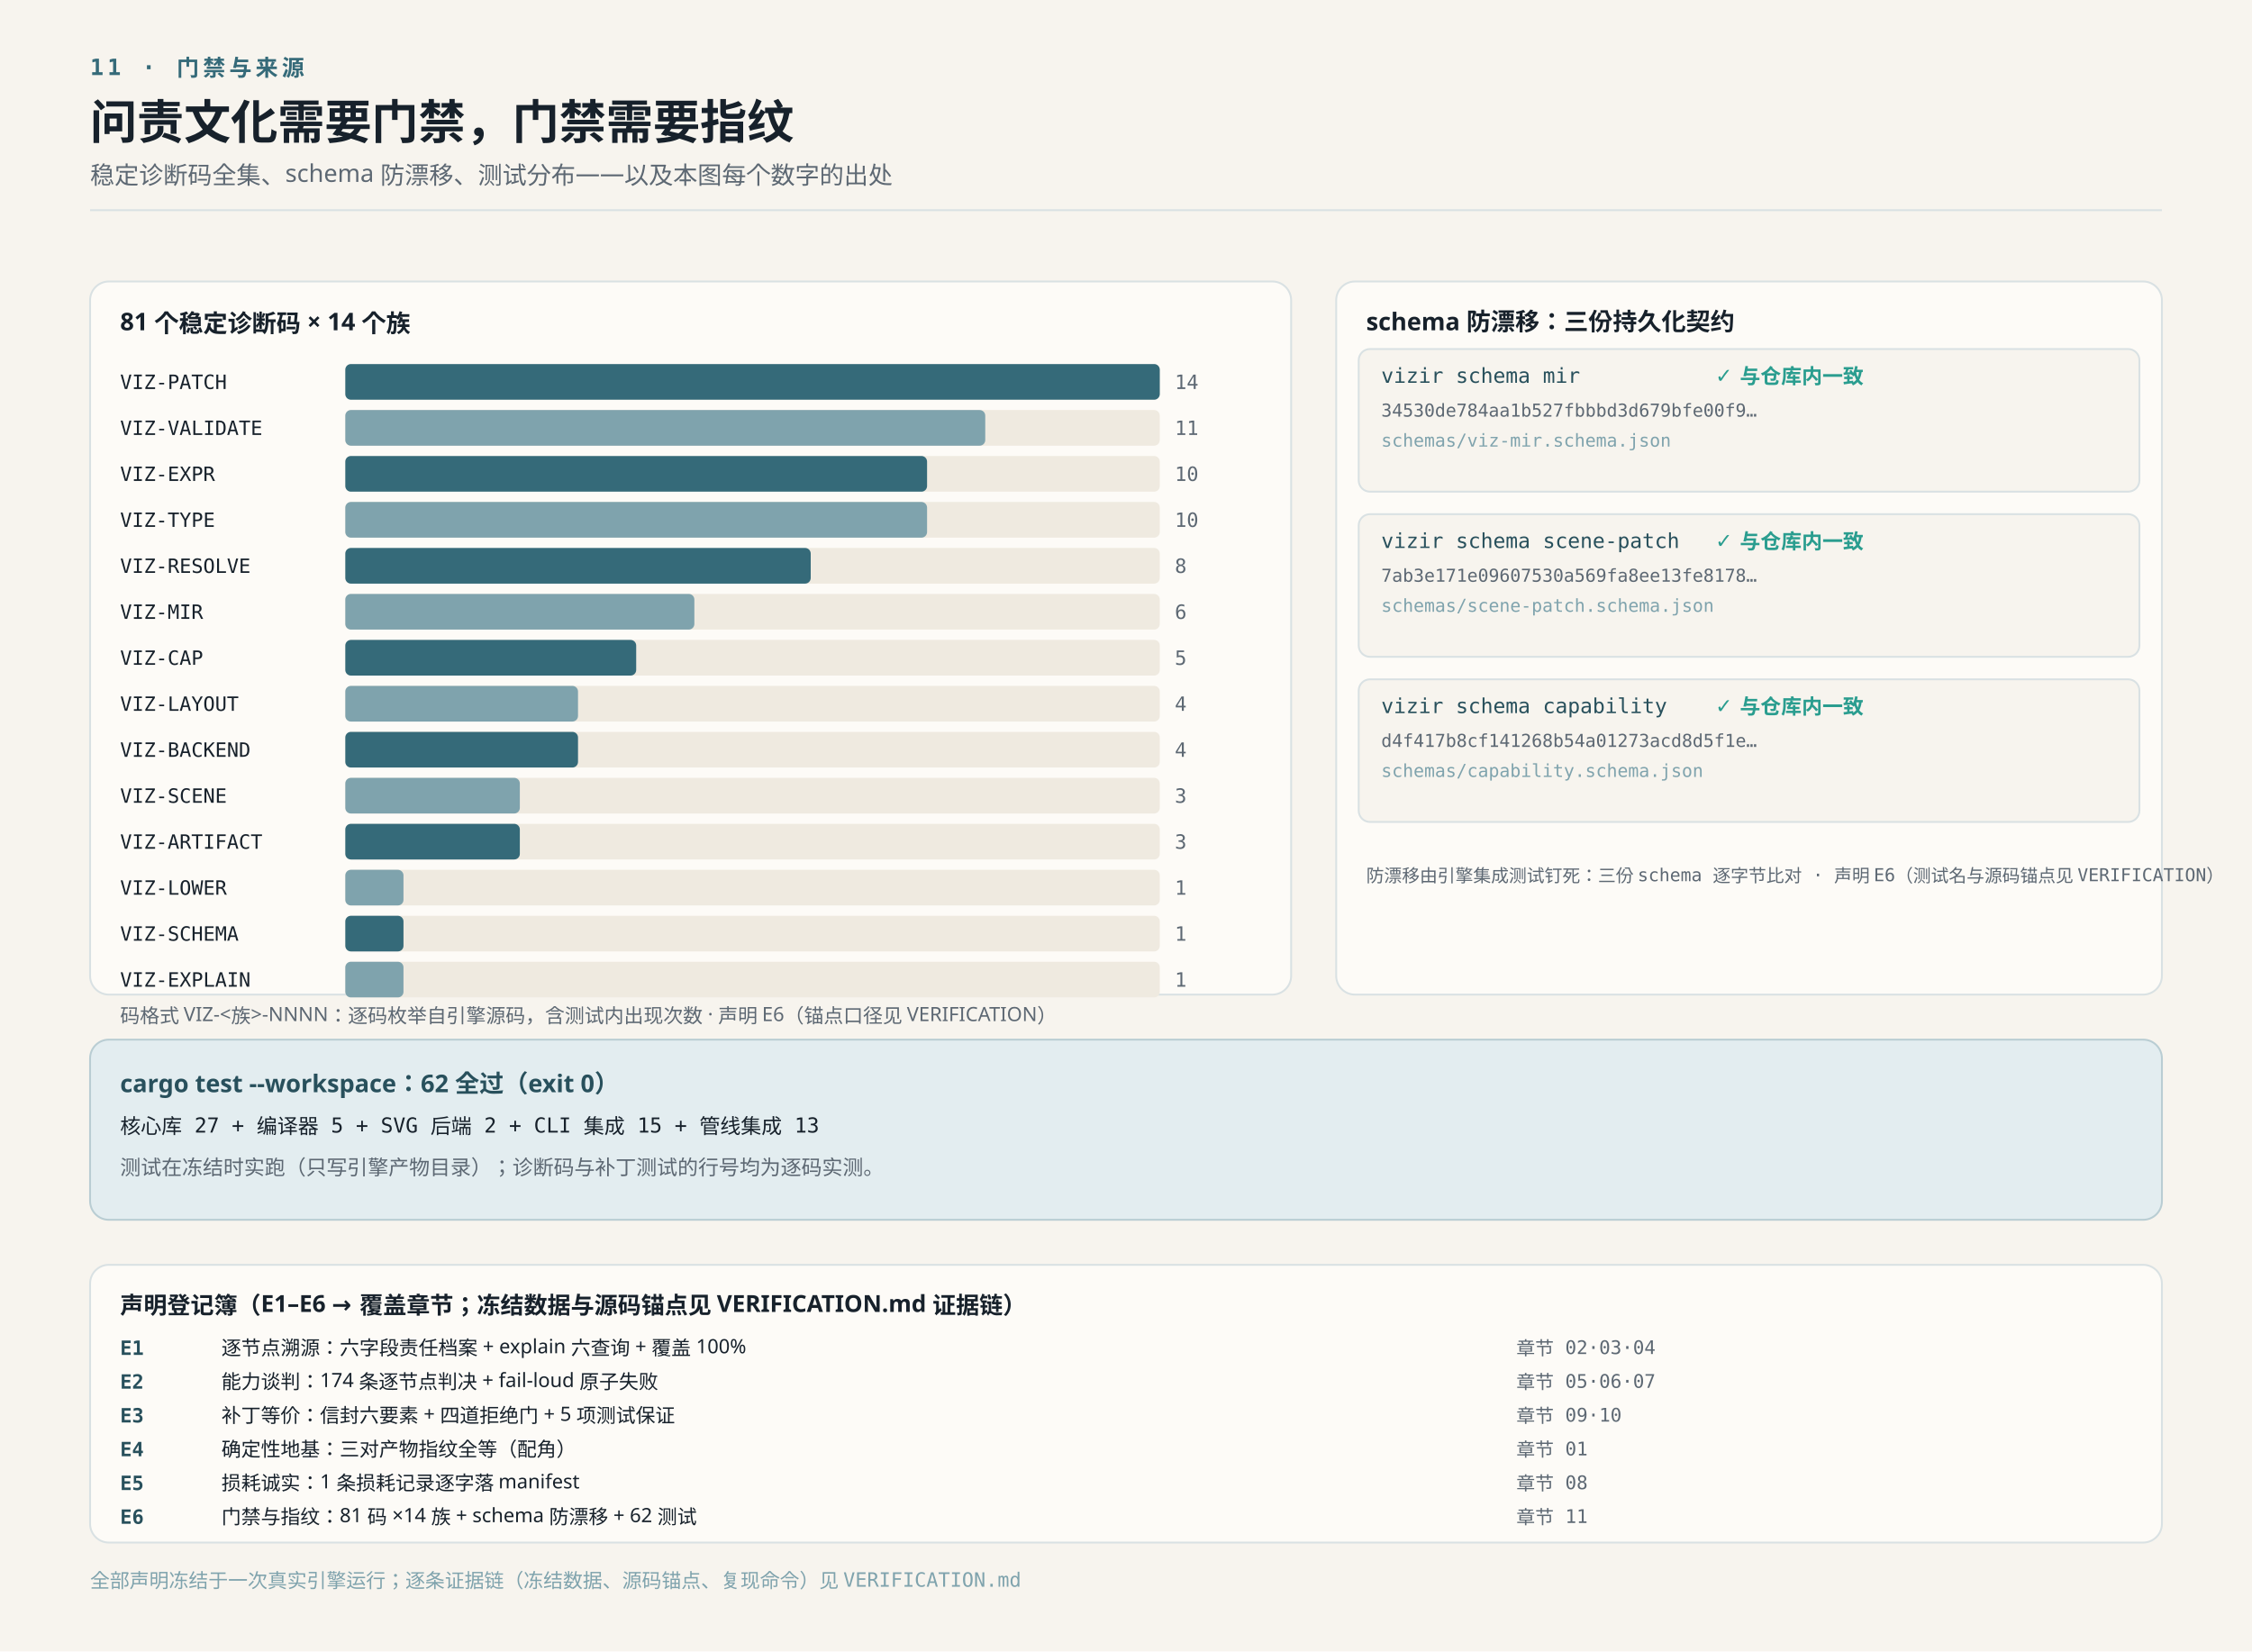
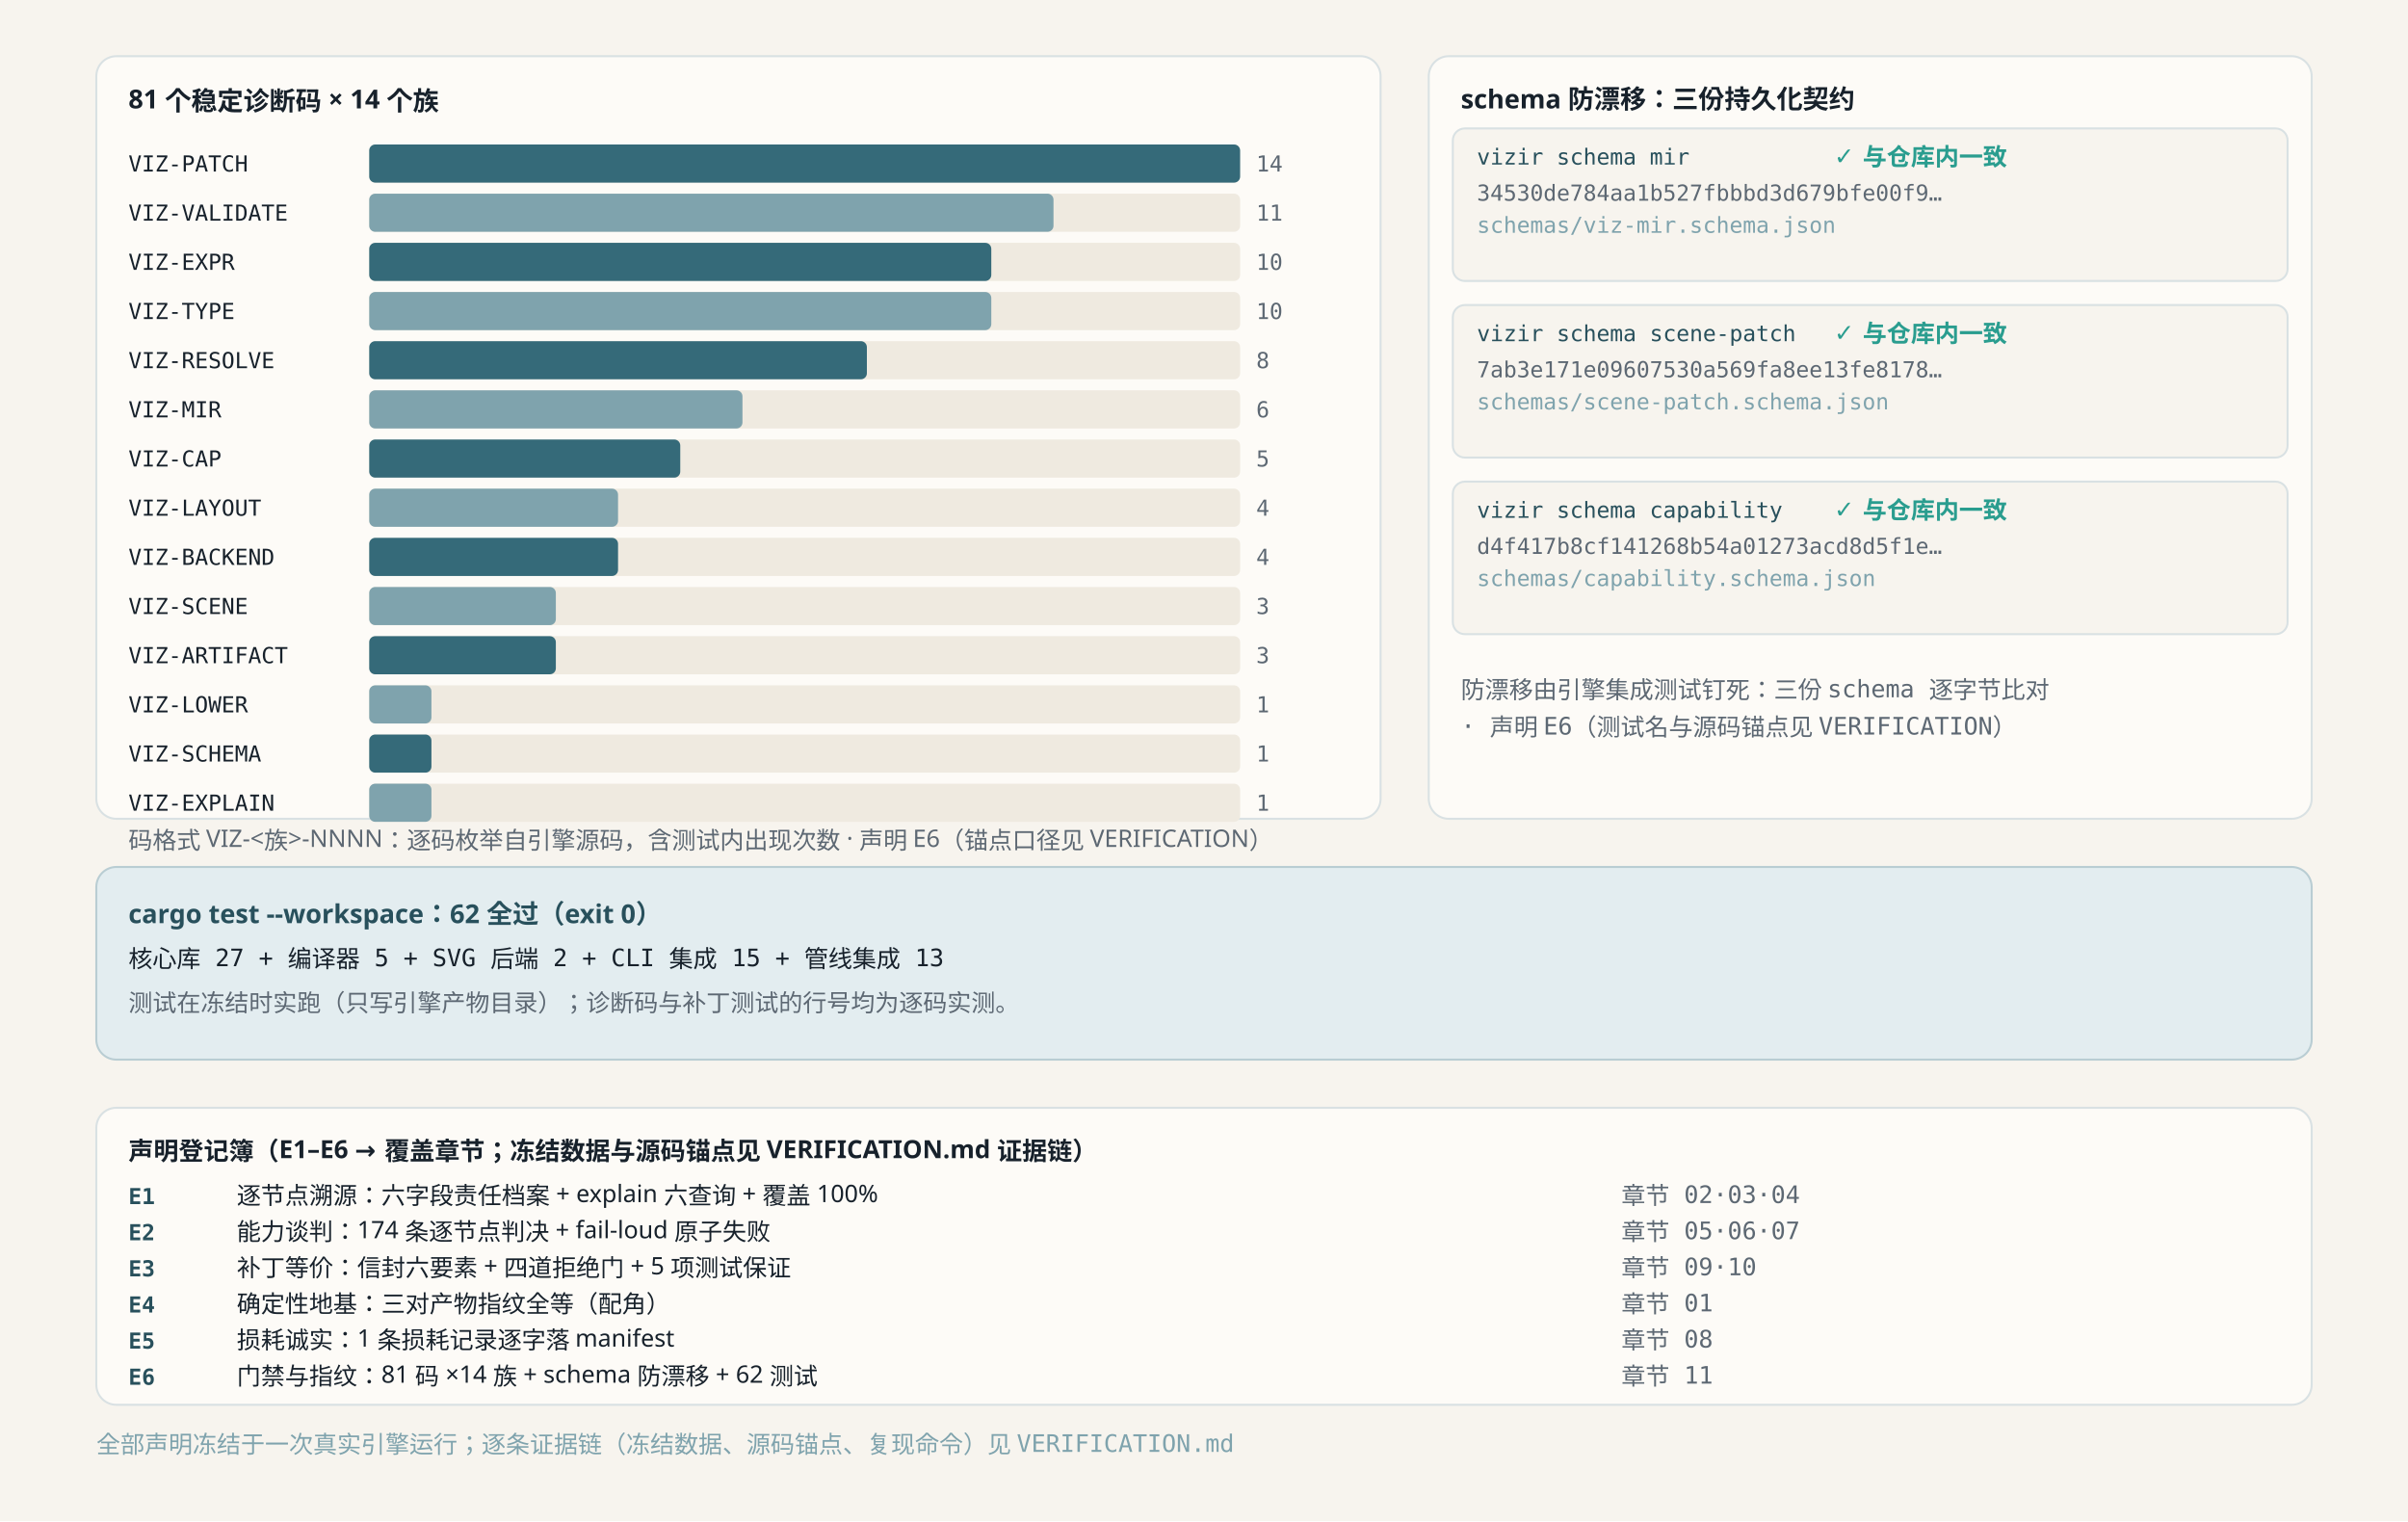
- <svg xmlns="http://www.w3.org/2000/svg" viewBox="0 0 1200 880" width="1200" height="880">
-   <rect x="0" y="0" width="1200" height="880" fill="#F7F4EE" />
-   <text x="48" y="40" font-size="12" fill="#356A79" font-family="'0xProto Nerd Font','SF Mono',Menlo,monospace" font-weight="700" text-anchor="start" letter-spacing="2">11 · 门禁与来源</text>
-   <text x="48" y="74" font-size="25" fill="#17212B" font-family="'Source Han Serif SC','PingFang SC',serif" font-weight="700" text-anchor="start">问责文化需要门禁，门禁需要指纹</text>
-   <text x="48" y="98" font-size="13" fill="#5D6873" font-family="'Source Han Sans SC','PingFang SC',sans-serif" font-weight="400" text-anchor="start">稳定诊断码全集、schema 防漂移、测试分布——以及本图每个数字的出处</text>
-   <line x1="48" y1="112" x2="1152" y2="112" stroke="#D9E1E3" stroke-width="1" />
-   <rect x="48" y="150" width="640" height="380" fill="#FDFBF7" stroke="#D9E1E3" stroke-width="1" rx="10" />
-   <text x="64" y="176" font-size="13" fill="#17212B" font-family="'Source Han Sans SC','PingFang SC',sans-serif" font-weight="700" text-anchor="start">81 个稳定诊断码 × 14 个族</text>
-   <text x="64" y="207.28" font-size="10.5" fill="#17212B" font-family="'0xProto Nerd Font','SF Mono',Menlo,monospace" font-weight="400" text-anchor="start">VIZ-PATCH</text>
-   <rect x="184" y="194" width="434" height="19" fill="#EFEAE0" rx="3" />
-   <rect x="184" y="194" width="434.0" height="19" fill="#356A79" rx="3" />
-   <text x="626" y="207.28" font-size="10.5" fill="#5D6873" font-family="'0xProto Nerd Font','SF Mono',Menlo,monospace" font-weight="400" text-anchor="start">14</text>
-   <text x="64" y="231.78" font-size="10.5" fill="#17212B" font-family="'0xProto Nerd Font','SF Mono',Menlo,monospace" font-weight="400" text-anchor="start">VIZ-VALIDATE</text>
-   <rect x="184" y="218.5" width="434" height="19" fill="#EFEAE0" rx="3" />
-   <rect x="184" y="218.5" width="341.0" height="19" fill="#7FA3AD" rx="3" />
-   <text x="626" y="231.78" font-size="10.5" fill="#5D6873" font-family="'0xProto Nerd Font','SF Mono',Menlo,monospace" font-weight="400" text-anchor="start">11</text>
-   <text x="64" y="256.28" font-size="10.5" fill="#17212B" font-family="'0xProto Nerd Font','SF Mono',Menlo,monospace" font-weight="400" text-anchor="start">VIZ-EXPR</text>
-   <rect x="184" y="243.0" width="434" height="19" fill="#EFEAE0" rx="3" />
-   <rect x="184" y="243.0" width="310.0" height="19" fill="#356A79" rx="3" />
-   <text x="626" y="256.28" font-size="10.5" fill="#5D6873" font-family="'0xProto Nerd Font','SF Mono',Menlo,monospace" font-weight="400" text-anchor="start">10</text>
-   <text x="64" y="280.78" font-size="10.5" fill="#17212B" font-family="'0xProto Nerd Font','SF Mono',Menlo,monospace" font-weight="400" text-anchor="start">VIZ-TYPE</text>
-   <rect x="184" y="267.5" width="434" height="19" fill="#EFEAE0" rx="3" />
-   <rect x="184" y="267.5" width="310.0" height="19" fill="#7FA3AD" rx="3" />
-   <text x="626" y="280.78" font-size="10.5" fill="#5D6873" font-family="'0xProto Nerd Font','SF Mono',Menlo,monospace" font-weight="400" text-anchor="start">10</text>
-   <text x="64" y="305.28" font-size="10.5" fill="#17212B" font-family="'0xProto Nerd Font','SF Mono',Menlo,monospace" font-weight="400" text-anchor="start">VIZ-RESOLVE</text>
-   <rect x="184" y="292.0" width="434" height="19" fill="#EFEAE0" rx="3" />
-   <rect x="184" y="292.0" width="248.0" height="19" fill="#356A79" rx="3" />
-   <text x="626" y="305.28" font-size="10.5" fill="#5D6873" font-family="'0xProto Nerd Font','SF Mono',Menlo,monospace" font-weight="400" text-anchor="start">8</text>
-   <text x="64" y="329.78" font-size="10.5" fill="#17212B" font-family="'0xProto Nerd Font','SF Mono',Menlo,monospace" font-weight="400" text-anchor="start">VIZ-MIR</text>
-   <rect x="184" y="316.5" width="434" height="19" fill="#EFEAE0" rx="3" />
-   <rect x="184" y="316.5" width="186.0" height="19" fill="#7FA3AD" rx="3" />
-   <text x="626" y="329.78" font-size="10.5" fill="#5D6873" font-family="'0xProto Nerd Font','SF Mono',Menlo,monospace" font-weight="400" text-anchor="start">6</text>
-   <text x="64" y="354.28" font-size="10.5" fill="#17212B" font-family="'0xProto Nerd Font','SF Mono',Menlo,monospace" font-weight="400" text-anchor="start">VIZ-CAP</text>
-   <rect x="184" y="341.0" width="434" height="19" fill="#EFEAE0" rx="3" />
-   <rect x="184" y="341.0" width="155.0" height="19" fill="#356A79" rx="3" />
-   <text x="626" y="354.28" font-size="10.5" fill="#5D6873" font-family="'0xProto Nerd Font','SF Mono',Menlo,monospace" font-weight="400" text-anchor="start">5</text>
-   <text x="64" y="378.78" font-size="10.5" fill="#17212B" font-family="'0xProto Nerd Font','SF Mono',Menlo,monospace" font-weight="400" text-anchor="start">VIZ-LAYOUT</text>
-   <rect x="184" y="365.5" width="434" height="19" fill="#EFEAE0" rx="3" />
-   <rect x="184" y="365.5" width="124.0" height="19" fill="#7FA3AD" rx="3" />
-   <text x="626" y="378.78" font-size="10.5" fill="#5D6873" font-family="'0xProto Nerd Font','SF Mono',Menlo,monospace" font-weight="400" text-anchor="start">4</text>
-   <text x="64" y="403.28" font-size="10.5" fill="#17212B" font-family="'0xProto Nerd Font','SF Mono',Menlo,monospace" font-weight="400" text-anchor="start">VIZ-BACKEND</text>
-   <rect x="184" y="390.0" width="434" height="19" fill="#EFEAE0" rx="3" />
-   <rect x="184" y="390.0" width="124.0" height="19" fill="#356A79" rx="3" />
-   <text x="626" y="403.28" font-size="10.5" fill="#5D6873" font-family="'0xProto Nerd Font','SF Mono',Menlo,monospace" font-weight="400" text-anchor="start">4</text>
-   <text x="64" y="427.78" font-size="10.5" fill="#17212B" font-family="'0xProto Nerd Font','SF Mono',Menlo,monospace" font-weight="400" text-anchor="start">VIZ-SCENE</text>
-   <rect x="184" y="414.5" width="434" height="19" fill="#EFEAE0" rx="3" />
-   <rect x="184" y="414.5" width="93.0" height="19" fill="#7FA3AD" rx="3" />
-   <text x="626" y="427.78" font-size="10.5" fill="#5D6873" font-family="'0xProto Nerd Font','SF Mono',Menlo,monospace" font-weight="400" text-anchor="start">3</text>
-   <text x="64" y="452.28" font-size="10.5" fill="#17212B" font-family="'0xProto Nerd Font','SF Mono',Menlo,monospace" font-weight="400" text-anchor="start">VIZ-ARTIFACT</text>
-   <rect x="184" y="439.0" width="434" height="19" fill="#EFEAE0" rx="3" />
-   <rect x="184" y="439.0" width="93.0" height="19" fill="#356A79" rx="3" />
-   <text x="626" y="452.28" font-size="10.5" fill="#5D6873" font-family="'0xProto Nerd Font','SF Mono',Menlo,monospace" font-weight="400" text-anchor="start">3</text>
-   <text x="64" y="476.78" font-size="10.5" fill="#17212B" font-family="'0xProto Nerd Font','SF Mono',Menlo,monospace" font-weight="400" text-anchor="start">VIZ-LOWER</text>
-   <rect x="184" y="463.5" width="434" height="19" fill="#EFEAE0" rx="3" />
-   <rect x="184" y="463.5" width="31.0" height="19" fill="#7FA3AD" rx="3" />
-   <text x="626" y="476.78" font-size="10.5" fill="#5D6873" font-family="'0xProto Nerd Font','SF Mono',Menlo,monospace" font-weight="400" text-anchor="start">1</text>
-   <text x="64" y="501.28" font-size="10.5" fill="#17212B" font-family="'0xProto Nerd Font','SF Mono',Menlo,monospace" font-weight="400" text-anchor="start">VIZ-SCHEMA</text>
-   <rect x="184" y="488.0" width="434" height="19" fill="#EFEAE0" rx="3" />
-   <rect x="184" y="488.0" width="31.0" height="19" fill="#356A79" rx="3" />
-   <text x="626" y="501.28" font-size="10.5" fill="#5D6873" font-family="'0xProto Nerd Font','SF Mono',Menlo,monospace" font-weight="400" text-anchor="start">1</text>
-   <text x="64" y="525.78" font-size="10.5" fill="#17212B" font-family="'0xProto Nerd Font','SF Mono',Menlo,monospace" font-weight="400" text-anchor="start">VIZ-EXPLAIN</text>
-   <rect x="184" y="512.5" width="434" height="19" fill="#EFEAE0" rx="3" />
-   <rect x="184" y="512.5" width="31.0" height="19" fill="#7FA3AD" rx="3" />
-   <text x="626" y="525.78" font-size="10.5" fill="#5D6873" font-family="'0xProto Nerd Font','SF Mono',Menlo,monospace" font-weight="400" text-anchor="start">1</text>
-   <text x="64" y="545.0" font-size="10.5" fill="#5D6873" font-family="'Source Han Sans SC','PingFang SC',sans-serif" font-weight="400" text-anchor="start">码格式 VIZ-&lt;族&gt;-NNNN：逐码枚举自引擎源码，含测试内出现次数 · 声明 E6（锚点口径见 VERIFICATION）</text>
-   <rect x="712" y="150" width="440" height="380" fill="#FDFBF7" stroke="#D9E1E3" stroke-width="1" rx="10" />
-   <text x="728" y="176" font-size="13" fill="#17212B" font-family="'Source Han Sans SC','PingFang SC',sans-serif" font-weight="700" text-anchor="start">schema 防漂移：三份持久化契约</text>
-   <rect x="724" y="186" width="416" height="76" fill="#F7F4EE" stroke="#D9E1E3" stroke-width="1" rx="6" />
-   <text x="736" y="204" font-size="11" fill="#28505C" font-family="'0xProto Nerd Font','SF Mono',Menlo,monospace" font-weight="400" text-anchor="start">vizir schema mir</text>
-   <text x="914" y="204" font-size="11" fill="#2A9D8F" font-family="'Source Han Sans SC','PingFang SC',sans-serif" font-weight="700" text-anchor="start">✓ 与仓库内一致</text>
-   <text x="736" y="222" font-size="9.5" fill="#5D6873" font-family="'0xProto Nerd Font','SF Mono',Menlo,monospace" font-weight="400" text-anchor="start">34530de784aa1b527fbbbd3d679bfe00f9…</text>
-   <text x="736" y="238" font-size="9.5" fill="#7FA3AD" font-family="'0xProto Nerd Font','SF Mono',Menlo,monospace" font-weight="400" text-anchor="start">schemas/viz-mir.schema.json</text>
-   <rect x="724" y="274" width="416" height="76" fill="#F7F4EE" stroke="#D9E1E3" stroke-width="1" rx="6" />
-   <text x="736" y="292" font-size="11" fill="#28505C" font-family="'0xProto Nerd Font','SF Mono',Menlo,monospace" font-weight="400" text-anchor="start">vizir schema scene-patch</text>
-   <text x="914" y="292" font-size="11" fill="#2A9D8F" font-family="'Source Han Sans SC','PingFang SC',sans-serif" font-weight="700" text-anchor="start">✓ 与仓库内一致</text>
-   <text x="736" y="310" font-size="9.5" fill="#5D6873" font-family="'0xProto Nerd Font','SF Mono',Menlo,monospace" font-weight="400" text-anchor="start">7ab3e171e09607530a569fa8ee13fe8178…</text>
-   <text x="736" y="326" font-size="9.5" fill="#7FA3AD" font-family="'0xProto Nerd Font','SF Mono',Menlo,monospace" font-weight="400" text-anchor="start">schemas/scene-patch.schema.json</text>
-   <rect x="724" y="362" width="416" height="76" fill="#F7F4EE" stroke="#D9E1E3" stroke-width="1" rx="6" />
-   <text x="736" y="380" font-size="11" fill="#28505C" font-family="'0xProto Nerd Font','SF Mono',Menlo,monospace" font-weight="400" text-anchor="start">vizir schema capability</text>
-   <text x="914" y="380" font-size="11" fill="#2A9D8F" font-family="'Source Han Sans SC','PingFang SC',sans-serif" font-weight="700" text-anchor="start">✓ 与仓库内一致</text>
-   <text x="736" y="398" font-size="9.5" fill="#5D6873" font-family="'0xProto Nerd Font','SF Mono',Menlo,monospace" font-weight="400" text-anchor="start">d4f417b8cf141268b54a01273acd8d5f1e…</text>
-   <text x="736" y="414" font-size="9.5" fill="#7FA3AD" font-family="'0xProto Nerd Font','SF Mono',Menlo,monospace" font-weight="400" text-anchor="start">schemas/capability.schema.json</text>
-   <text x="728" y="470" font-size="9.5" fill="#5D6873" font-family="'0xProto Nerd Font','SF Mono',Menlo,monospace" font-weight="400" text-anchor="start">防漂移由引擎集成测试钉死：三份 schema 逐字节比对 · 声明 E6（测试名与源码锚点见 VERIFICATION）</text>
-   <rect x="48" y="554" width="1104" height="96" fill="#E3EDF0" stroke="#B9CDD3" stroke-width="1" rx="10" />
-   <text x="64" y="582" font-size="13" fill="#28505C" font-family="'Source Han Sans SC','PingFang SC',sans-serif" font-weight="700" text-anchor="start">cargo test --workspace：62 全过（exit 0）</text>
-   <text x="64" y="604" font-size="11" fill="#17212B" font-family="'0xProto Nerd Font','SF Mono',Menlo,monospace" font-weight="400" text-anchor="start">核心库 27 + 编译器 5 + SVG 后端 2 + CLI 集成 15 + 管线集成 13</text>
-   <text x="64" y="626" font-size="11" fill="#5D6873" font-family="'Source Han Sans SC','PingFang SC',sans-serif" font-weight="400" text-anchor="start">测试在冻结时实跑（只写引擎产物目录）；诊断码与补丁测试的行号均为逐码实测。</text>
-   <rect x="48" y="674" width="1104" height="148" fill="#FDFBF7" stroke="#D9E1E3" stroke-width="1" rx="10" />
-   <text x="64" y="700" font-size="12.5" fill="#17212B" font-family="'Source Han Sans SC','PingFang SC',sans-serif" font-weight="700" text-anchor="start">声明登记簿（E1–E6 → 覆盖章节；冻结数据与源码锚点见 VERIFICATION.md 证据链）</text>
-   <text x="64" y="722" font-size="10.5" fill="#28505C" font-family="'0xProto Nerd Font','SF Mono',Menlo,monospace" font-weight="700" text-anchor="start">E1</text>
-   <text x="118" y="722" font-size="10.5" fill="#17212B" font-family="'Source Han Sans SC','PingFang SC',sans-serif" font-weight="400" text-anchor="start">逐节点溯源：六字段责任档案 + explain 六查询 + 覆盖 100%</text>
-   <text x="808" y="722" font-size="10" fill="#5D6873" font-family="'0xProto Nerd Font','SF Mono',Menlo,monospace" font-weight="400" text-anchor="start">章节 02·03·04</text>
-   <text x="64" y="740" font-size="10.5" fill="#28505C" font-family="'0xProto Nerd Font','SF Mono',Menlo,monospace" font-weight="700" text-anchor="start">E2</text>
-   <text x="118" y="740" font-size="10.5" fill="#17212B" font-family="'Source Han Sans SC','PingFang SC',sans-serif" font-weight="400" text-anchor="start">能力谈判：174 条逐节点判决 + fail-loud 原子失败</text>
-   <text x="808" y="740" font-size="10" fill="#5D6873" font-family="'0xProto Nerd Font','SF Mono',Menlo,monospace" font-weight="400" text-anchor="start">章节 05·06·07</text>
-   <text x="64" y="758" font-size="10.5" fill="#28505C" font-family="'0xProto Nerd Font','SF Mono',Menlo,monospace" font-weight="700" text-anchor="start">E3</text>
-   <text x="118" y="758" font-size="10.5" fill="#17212B" font-family="'Source Han Sans SC','PingFang SC',sans-serif" font-weight="400" text-anchor="start">补丁等价：信封六要素 + 四道拒绝门 + 5 项测试保证</text>
-   <text x="808" y="758" font-size="10" fill="#5D6873" font-family="'0xProto Nerd Font','SF Mono',Menlo,monospace" font-weight="400" text-anchor="start">章节 09·10</text>
-   <text x="64" y="776" font-size="10.5" fill="#28505C" font-family="'0xProto Nerd Font','SF Mono',Menlo,monospace" font-weight="700" text-anchor="start">E4</text>
-   <text x="118" y="776" font-size="10.5" fill="#17212B" font-family="'Source Han Sans SC','PingFang SC',sans-serif" font-weight="400" text-anchor="start">确定性地基：三对产物指纹全等（配角）</text>
-   <text x="808" y="776" font-size="10" fill="#5D6873" font-family="'0xProto Nerd Font','SF Mono',Menlo,monospace" font-weight="400" text-anchor="start">章节 01</text>
-   <text x="64" y="794" font-size="10.5" fill="#28505C" font-family="'0xProto Nerd Font','SF Mono',Menlo,monospace" font-weight="700" text-anchor="start">E5</text>
-   <text x="118" y="794" font-size="10.5" fill="#17212B" font-family="'Source Han Sans SC','PingFang SC',sans-serif" font-weight="400" text-anchor="start">损耗诚实：1 条损耗记录逐字落 manifest</text>
-   <text x="808" y="794" font-size="10" fill="#5D6873" font-family="'0xProto Nerd Font','SF Mono',Menlo,monospace" font-weight="400" text-anchor="start">章节 08</text>
-   <text x="64" y="812" font-size="10.5" fill="#28505C" font-family="'0xProto Nerd Font','SF Mono',Menlo,monospace" font-weight="700" text-anchor="start">E6</text>
-   <text x="118" y="812" font-size="10.5" fill="#17212B" font-family="'Source Han Sans SC','PingFang SC',sans-serif" font-weight="400" text-anchor="start">门禁与指纹：81 码 ×14 族 + schema 防漂移 + 62 测试</text>
-   <text x="808" y="812" font-size="10" fill="#5D6873" font-family="'0xProto Nerd Font','SF Mono',Menlo,monospace" font-weight="400" text-anchor="start">章节 11</text>
-   <text x="48" y="846" font-size="10.5" fill="#7FA3AD" font-family="'0xProto Nerd Font','SF Mono',Menlo,monospace" font-weight="400" text-anchor="start">全部声明冻结于一次真实引擎运行；逐条证据链（冻结数据、源码锚点、复现命令）见 VERIFICATION.md</text>
+ <svg xmlns="http://www.w3.org/2000/svg" viewBox="0 0 1200 758" width="1200" height="758">
+   <rect x="0" y="0" width="1200" height="758" fill="#F7F4EE" />
+   <g transform="translate(0 -122)">
+     <rect x="48" y="150" width="640" height="380" fill="#FDFBF7" stroke="#D9E1E3" stroke-width="1" rx="10" />
+     <text x="64" y="176" font-size="13" fill="#17212B" font-family="'Source Han Sans SC','PingFang SC',sans-serif" font-weight="700" text-anchor="start">81 个稳定诊断码 × 14 个族</text>
+     <text x="64" y="207.46" font-size="11" fill="#17212B" font-family="'0xProto Nerd Font','SF Mono',Menlo,monospace" font-weight="400" text-anchor="start">VIZ-PATCH</text>
+     <rect x="184" y="194" width="434" height="19" fill="#EFEAE0" rx="3" />
+     <rect x="184" y="194" width="434.0" height="19" fill="#356A79" rx="3" />
+     <text x="626" y="207.46" font-size="11" fill="#5D6873" font-family="'0xProto Nerd Font','SF Mono',Menlo,monospace" font-weight="400" text-anchor="start">14</text>
+     <text x="64" y="231.96" font-size="11" fill="#17212B" font-family="'0xProto Nerd Font','SF Mono',Menlo,monospace" font-weight="400" text-anchor="start">VIZ-VALIDATE</text>
+     <rect x="184" y="218.5" width="434" height="19" fill="#EFEAE0" rx="3" />
+     <rect x="184" y="218.5" width="341.0" height="19" fill="#7FA3AD" rx="3" />
+     <text x="626" y="231.96" font-size="11" fill="#5D6873" font-family="'0xProto Nerd Font','SF Mono',Menlo,monospace" font-weight="400" text-anchor="start">11</text>
+     <text x="64" y="256.46" font-size="11" fill="#17212B" font-family="'0xProto Nerd Font','SF Mono',Menlo,monospace" font-weight="400" text-anchor="start">VIZ-EXPR</text>
+     <rect x="184" y="243.0" width="434" height="19" fill="#EFEAE0" rx="3" />
+     <rect x="184" y="243.0" width="310.0" height="19" fill="#356A79" rx="3" />
+     <text x="626" y="256.46" font-size="11" fill="#5D6873" font-family="'0xProto Nerd Font','SF Mono',Menlo,monospace" font-weight="400" text-anchor="start">10</text>
+     <text x="64" y="280.96" font-size="11" fill="#17212B" font-family="'0xProto Nerd Font','SF Mono',Menlo,monospace" font-weight="400" text-anchor="start">VIZ-TYPE</text>
+     <rect x="184" y="267.5" width="434" height="19" fill="#EFEAE0" rx="3" />
+     <rect x="184" y="267.5" width="310.0" height="19" fill="#7FA3AD" rx="3" />
+     <text x="626" y="280.96" font-size="11" fill="#5D6873" font-family="'0xProto Nerd Font','SF Mono',Menlo,monospace" font-weight="400" text-anchor="start">10</text>
+     <text x="64" y="305.46" font-size="11" fill="#17212B" font-family="'0xProto Nerd Font','SF Mono',Menlo,monospace" font-weight="400" text-anchor="start">VIZ-RESOLVE</text>
+     <rect x="184" y="292.0" width="434" height="19" fill="#EFEAE0" rx="3" />
+     <rect x="184" y="292.0" width="248.0" height="19" fill="#356A79" rx="3" />
+     <text x="626" y="305.46" font-size="11" fill="#5D6873" font-family="'0xProto Nerd Font','SF Mono',Menlo,monospace" font-weight="400" text-anchor="start">8</text>
+     <text x="64" y="329.96" font-size="11" fill="#17212B" font-family="'0xProto Nerd Font','SF Mono',Menlo,monospace" font-weight="400" text-anchor="start">VIZ-MIR</text>
+     <rect x="184" y="316.5" width="434" height="19" fill="#EFEAE0" rx="3" />
+     <rect x="184" y="316.5" width="186.0" height="19" fill="#7FA3AD" rx="3" />
+     <text x="626" y="329.96" font-size="11" fill="#5D6873" font-family="'0xProto Nerd Font','SF Mono',Menlo,monospace" font-weight="400" text-anchor="start">6</text>
+     <text x="64" y="354.46" font-size="11" fill="#17212B" font-family="'0xProto Nerd Font','SF Mono',Menlo,monospace" font-weight="400" text-anchor="start">VIZ-CAP</text>
+     <rect x="184" y="341.0" width="434" height="19" fill="#EFEAE0" rx="3" />
+     <rect x="184" y="341.0" width="155.0" height="19" fill="#356A79" rx="3" />
+     <text x="626" y="354.46" font-size="11" fill="#5D6873" font-family="'0xProto Nerd Font','SF Mono',Menlo,monospace" font-weight="400" text-anchor="start">5</text>
+     <text x="64" y="378.96" font-size="11" fill="#17212B" font-family="'0xProto Nerd Font','SF Mono',Menlo,monospace" font-weight="400" text-anchor="start">VIZ-LAYOUT</text>
+     <rect x="184" y="365.5" width="434" height="19" fill="#EFEAE0" rx="3" />
+     <rect x="184" y="365.5" width="124.0" height="19" fill="#7FA3AD" rx="3" />
+     <text x="626" y="378.96" font-size="11" fill="#5D6873" font-family="'0xProto Nerd Font','SF Mono',Menlo,monospace" font-weight="400" text-anchor="start">4</text>
+     <text x="64" y="403.46" font-size="11" fill="#17212B" font-family="'0xProto Nerd Font','SF Mono',Menlo,monospace" font-weight="400" text-anchor="start">VIZ-BACKEND</text>
+     <rect x="184" y="390.0" width="434" height="19" fill="#EFEAE0" rx="3" />
+     <rect x="184" y="390.0" width="124.0" height="19" fill="#356A79" rx="3" />
+     <text x="626" y="403.46" font-size="11" fill="#5D6873" font-family="'0xProto Nerd Font','SF Mono',Menlo,monospace" font-weight="400" text-anchor="start">4</text>
+     <text x="64" y="427.96" font-size="11" fill="#17212B" font-family="'0xProto Nerd Font','SF Mono',Menlo,monospace" font-weight="400" text-anchor="start">VIZ-SCENE</text>
+     <rect x="184" y="414.5" width="434" height="19" fill="#EFEAE0" rx="3" />
+     <rect x="184" y="414.5" width="93.0" height="19" fill="#7FA3AD" rx="3" />
+     <text x="626" y="427.96" font-size="11" fill="#5D6873" font-family="'0xProto Nerd Font','SF Mono',Menlo,monospace" font-weight="400" text-anchor="start">3</text>
+     <text x="64" y="452.46" font-size="11" fill="#17212B" font-family="'0xProto Nerd Font','SF Mono',Menlo,monospace" font-weight="400" text-anchor="start">VIZ-ARTIFACT</text>
+     <rect x="184" y="439.0" width="434" height="19" fill="#EFEAE0" rx="3" />
+     <rect x="184" y="439.0" width="93.0" height="19" fill="#356A79" rx="3" />
+     <text x="626" y="452.46" font-size="11" fill="#5D6873" font-family="'0xProto Nerd Font','SF Mono',Menlo,monospace" font-weight="400" text-anchor="start">3</text>
+     <text x="64" y="476.96" font-size="11" fill="#17212B" font-family="'0xProto Nerd Font','SF Mono',Menlo,monospace" font-weight="400" text-anchor="start">VIZ-LOWER</text>
+     <rect x="184" y="463.5" width="434" height="19" fill="#EFEAE0" rx="3" />
+     <rect x="184" y="463.5" width="31.0" height="19" fill="#7FA3AD" rx="3" />
+     <text x="626" y="476.96" font-size="11" fill="#5D6873" font-family="'0xProto Nerd Font','SF Mono',Menlo,monospace" font-weight="400" text-anchor="start">1</text>
+     <text x="64" y="501.46" font-size="11" fill="#17212B" font-family="'0xProto Nerd Font','SF Mono',Menlo,monospace" font-weight="400" text-anchor="start">VIZ-SCHEMA</text>
+     <rect x="184" y="488.0" width="434" height="19" fill="#EFEAE0" rx="3" />
+     <rect x="184" y="488.0" width="31.0" height="19" fill="#356A79" rx="3" />
+     <text x="626" y="501.46" font-size="11" fill="#5D6873" font-family="'0xProto Nerd Font','SF Mono',Menlo,monospace" font-weight="400" text-anchor="start">1</text>
+     <text x="64" y="525.96" font-size="11" fill="#17212B" font-family="'0xProto Nerd Font','SF Mono',Menlo,monospace" font-weight="400" text-anchor="start">VIZ-EXPLAIN</text>
+     <rect x="184" y="512.5" width="434" height="19" fill="#EFEAE0" rx="3" />
+     <rect x="184" y="512.5" width="31.0" height="19" fill="#7FA3AD" rx="3" />
+     <text x="626" y="525.96" font-size="11" fill="#5D6873" font-family="'0xProto Nerd Font','SF Mono',Menlo,monospace" font-weight="400" text-anchor="start">1</text>
+     <text x="64" y="545.0" font-size="12" fill="#5D6873" font-family="'Source Han Sans SC','PingFang SC',sans-serif" font-weight="400" text-anchor="start">码格式 VIZ-&lt;族&gt;-NNNN：逐码枚举自引擎源码，含测试内出现次数 · 声明 E6（锚点口径见 VERIFICATION）</text>
+     <rect x="712" y="150" width="440" height="380" fill="#FDFBF7" stroke="#D9E1E3" stroke-width="1" rx="10" />
+     <text x="728" y="176" font-size="13" fill="#17212B" font-family="'Source Han Sans SC','PingFang SC',sans-serif" font-weight="700" text-anchor="start">schema 防漂移：三份持久化契约</text>
+     <rect x="724" y="186" width="416" height="76" fill="#F7F4EE" stroke="#D9E1E3" stroke-width="1" rx="6" />
+     <text x="736" y="204" font-size="11" fill="#28505C" font-family="'0xProto Nerd Font','SF Mono',Menlo,monospace" font-weight="400" text-anchor="start">vizir schema mir</text>
+     <text x="914" y="204" font-size="12" fill="#2A9D8F" font-family="'Source Han Sans SC','PingFang SC',sans-serif" font-weight="700" text-anchor="start">✓ 与仓库内一致</text>
+     <text x="736" y="222" font-size="11" fill="#5D6873" font-family="'0xProto Nerd Font','SF Mono',Menlo,monospace" font-weight="400" text-anchor="start">34530de784aa1b527fbbbd3d679bfe00f9…</text>
+     <text x="736" y="238" font-size="11" fill="#7FA3AD" font-family="'0xProto Nerd Font','SF Mono',Menlo,monospace" font-weight="400" text-anchor="start">schemas/viz-mir.schema.json</text>
+     <rect x="724" y="274" width="416" height="76" fill="#F7F4EE" stroke="#D9E1E3" stroke-width="1" rx="6" />
+     <text x="736" y="292" font-size="11" fill="#28505C" font-family="'0xProto Nerd Font','SF Mono',Menlo,monospace" font-weight="400" text-anchor="start">vizir schema scene-patch</text>
+     <text x="914" y="292" font-size="12" fill="#2A9D8F" font-family="'Source Han Sans SC','PingFang SC',sans-serif" font-weight="700" text-anchor="start">✓ 与仓库内一致</text>
+     <text x="736" y="310" font-size="11" fill="#5D6873" font-family="'0xProto Nerd Font','SF Mono',Menlo,monospace" font-weight="400" text-anchor="start">7ab3e171e09607530a569fa8ee13fe8178…</text>
+     <text x="736" y="326" font-size="11" fill="#7FA3AD" font-family="'0xProto Nerd Font','SF Mono',Menlo,monospace" font-weight="400" text-anchor="start">schemas/scene-patch.schema.json</text>
+     <rect x="724" y="362" width="416" height="76" fill="#F7F4EE" stroke="#D9E1E3" stroke-width="1" rx="6" />
+     <text x="736" y="380" font-size="11" fill="#28505C" font-family="'0xProto Nerd Font','SF Mono',Menlo,monospace" font-weight="400" text-anchor="start">vizir schema capability</text>
+     <text x="914" y="380" font-size="12" fill="#2A9D8F" font-family="'Source Han Sans SC','PingFang SC',sans-serif" font-weight="700" text-anchor="start">✓ 与仓库内一致</text>
+     <text x="736" y="398" font-size="11" fill="#5D6873" font-family="'0xProto Nerd Font','SF Mono',Menlo,monospace" font-weight="400" text-anchor="start">d4f417b8cf141268b54a01273acd8d5f1e…</text>
+     <text x="736" y="414" font-size="11" fill="#7FA3AD" font-family="'0xProto Nerd Font','SF Mono',Menlo,monospace" font-weight="400" text-anchor="start">schemas/capability.schema.json</text>
+     <text x="728" y="470" font-size="12" fill="#5D6873" font-family="'0xProto Nerd Font','SF Mono',Menlo,monospace" font-weight="400" text-anchor="start">防漂移由引擎集成测试钉死：三份 schema 逐字节比对</text>
+     <text x="728" y="488" font-size="12" fill="#5D6873" font-family="'0xProto Nerd Font','SF Mono',Menlo,monospace" font-weight="400" text-anchor="start">· 声明 E6（测试名与源码锚点见 VERIFICATION）</text>
+     <rect x="48" y="554" width="1104" height="96" fill="#E3EDF0" stroke="#B9CDD3" stroke-width="1" rx="10" />
+     <text x="64" y="582" font-size="13" fill="#28505C" font-family="'Source Han Sans SC','PingFang SC',sans-serif" font-weight="700" text-anchor="start">cargo test --workspace：62 全过（exit 0）</text>
+     <text x="64" y="604" font-size="12" fill="#17212B" font-family="'0xProto Nerd Font','SF Mono',Menlo,monospace" font-weight="400" text-anchor="start">核心库 27 + 编译器 5 + SVG 后端 2 + CLI 集成 15 + 管线集成 13</text>
+     <text x="64" y="626" font-size="12" fill="#5D6873" font-family="'Source Han Sans SC','PingFang SC',sans-serif" font-weight="400" text-anchor="start">测试在冻结时实跑（只写引擎产物目录）；诊断码与补丁测试的行号均为逐码实测。</text>
+     <rect x="48" y="674" width="1104" height="148" fill="#FDFBF7" stroke="#D9E1E3" stroke-width="1" rx="10" />
+     <text x="64" y="700" font-size="12.5" fill="#17212B" font-family="'Source Han Sans SC','PingFang SC',sans-serif" font-weight="700" text-anchor="start">声明登记簿（E1–E6 → 覆盖章节；冻结数据与源码锚点见 VERIFICATION.md 证据链）</text>
+     <text x="64" y="722" font-size="11" fill="#28505C" font-family="'0xProto Nerd Font','SF Mono',Menlo,monospace" font-weight="700" text-anchor="start">E1</text>
+     <text x="118" y="722" font-size="12" fill="#17212B" font-family="'Source Han Sans SC','PingFang SC',sans-serif" font-weight="400" text-anchor="start">逐节点溯源：六字段责任档案 + explain 六查询 + 覆盖 100%</text>
+     <text x="808" y="722" font-size="12" fill="#5D6873" font-family="'0xProto Nerd Font','SF Mono',Menlo,monospace" font-weight="400" text-anchor="start">章节 02·03·04</text>
+     <text x="64" y="740" font-size="11" fill="#28505C" font-family="'0xProto Nerd Font','SF Mono',Menlo,monospace" font-weight="700" text-anchor="start">E2</text>
+     <text x="118" y="740" font-size="12" fill="#17212B" font-family="'Source Han Sans SC','PingFang SC',sans-serif" font-weight="400" text-anchor="start">能力谈判：174 条逐节点判决 + fail-loud 原子失败</text>
+     <text x="808" y="740" font-size="12" fill="#5D6873" font-family="'0xProto Nerd Font','SF Mono',Menlo,monospace" font-weight="400" text-anchor="start">章节 05·06·07</text>
+     <text x="64" y="758" font-size="11" fill="#28505C" font-family="'0xProto Nerd Font','SF Mono',Menlo,monospace" font-weight="700" text-anchor="start">E3</text>
+     <text x="118" y="758" font-size="12" fill="#17212B" font-family="'Source Han Sans SC','PingFang SC',sans-serif" font-weight="400" text-anchor="start">补丁等价：信封六要素 + 四道拒绝门 + 5 项测试保证</text>
+     <text x="808" y="758" font-size="12" fill="#5D6873" font-family="'0xProto Nerd Font','SF Mono',Menlo,monospace" font-weight="400" text-anchor="start">章节 09·10</text>
+     <text x="64" y="776" font-size="11" fill="#28505C" font-family="'0xProto Nerd Font','SF Mono',Menlo,monospace" font-weight="700" text-anchor="start">E4</text>
+     <text x="118" y="776" font-size="12" fill="#17212B" font-family="'Source Han Sans SC','PingFang SC',sans-serif" font-weight="400" text-anchor="start">确定性地基：三对产物指纹全等（配角）</text>
+     <text x="808" y="776" font-size="12" fill="#5D6873" font-family="'0xProto Nerd Font','SF Mono',Menlo,monospace" font-weight="400" text-anchor="start">章节 01</text>
+     <text x="64" y="794" font-size="11" fill="#28505C" font-family="'0xProto Nerd Font','SF Mono',Menlo,monospace" font-weight="700" text-anchor="start">E5</text>
+     <text x="118" y="794" font-size="12" fill="#17212B" font-family="'Source Han Sans SC','PingFang SC',sans-serif" font-weight="400" text-anchor="start">损耗诚实：1 条损耗记录逐字落 manifest</text>
+     <text x="808" y="794" font-size="12" fill="#5D6873" font-family="'0xProto Nerd Font','SF Mono',Menlo,monospace" font-weight="400" text-anchor="start">章节 08</text>
+     <text x="64" y="812" font-size="11" fill="#28505C" font-family="'0xProto Nerd Font','SF Mono',Menlo,monospace" font-weight="700" text-anchor="start">E6</text>
+     <text x="118" y="812" font-size="12" fill="#17212B" font-family="'Source Han Sans SC','PingFang SC',sans-serif" font-weight="400" text-anchor="start">门禁与指纹：81 码 ×14 族 + schema 防漂移 + 62 测试</text>
+     <text x="808" y="812" font-size="12" fill="#5D6873" font-family="'0xProto Nerd Font','SF Mono',Menlo,monospace" font-weight="400" text-anchor="start">章节 11</text>
+     <text x="48" y="846" font-size="12" fill="#7FA3AD" font-family="'0xProto Nerd Font','SF Mono',Menlo,monospace" font-weight="400" text-anchor="start">全部声明冻结于一次真实引擎运行；逐条证据链（冻结数据、源码锚点、复现命令）见 VERIFICATION.md</text>
+   </g>
</svg>
